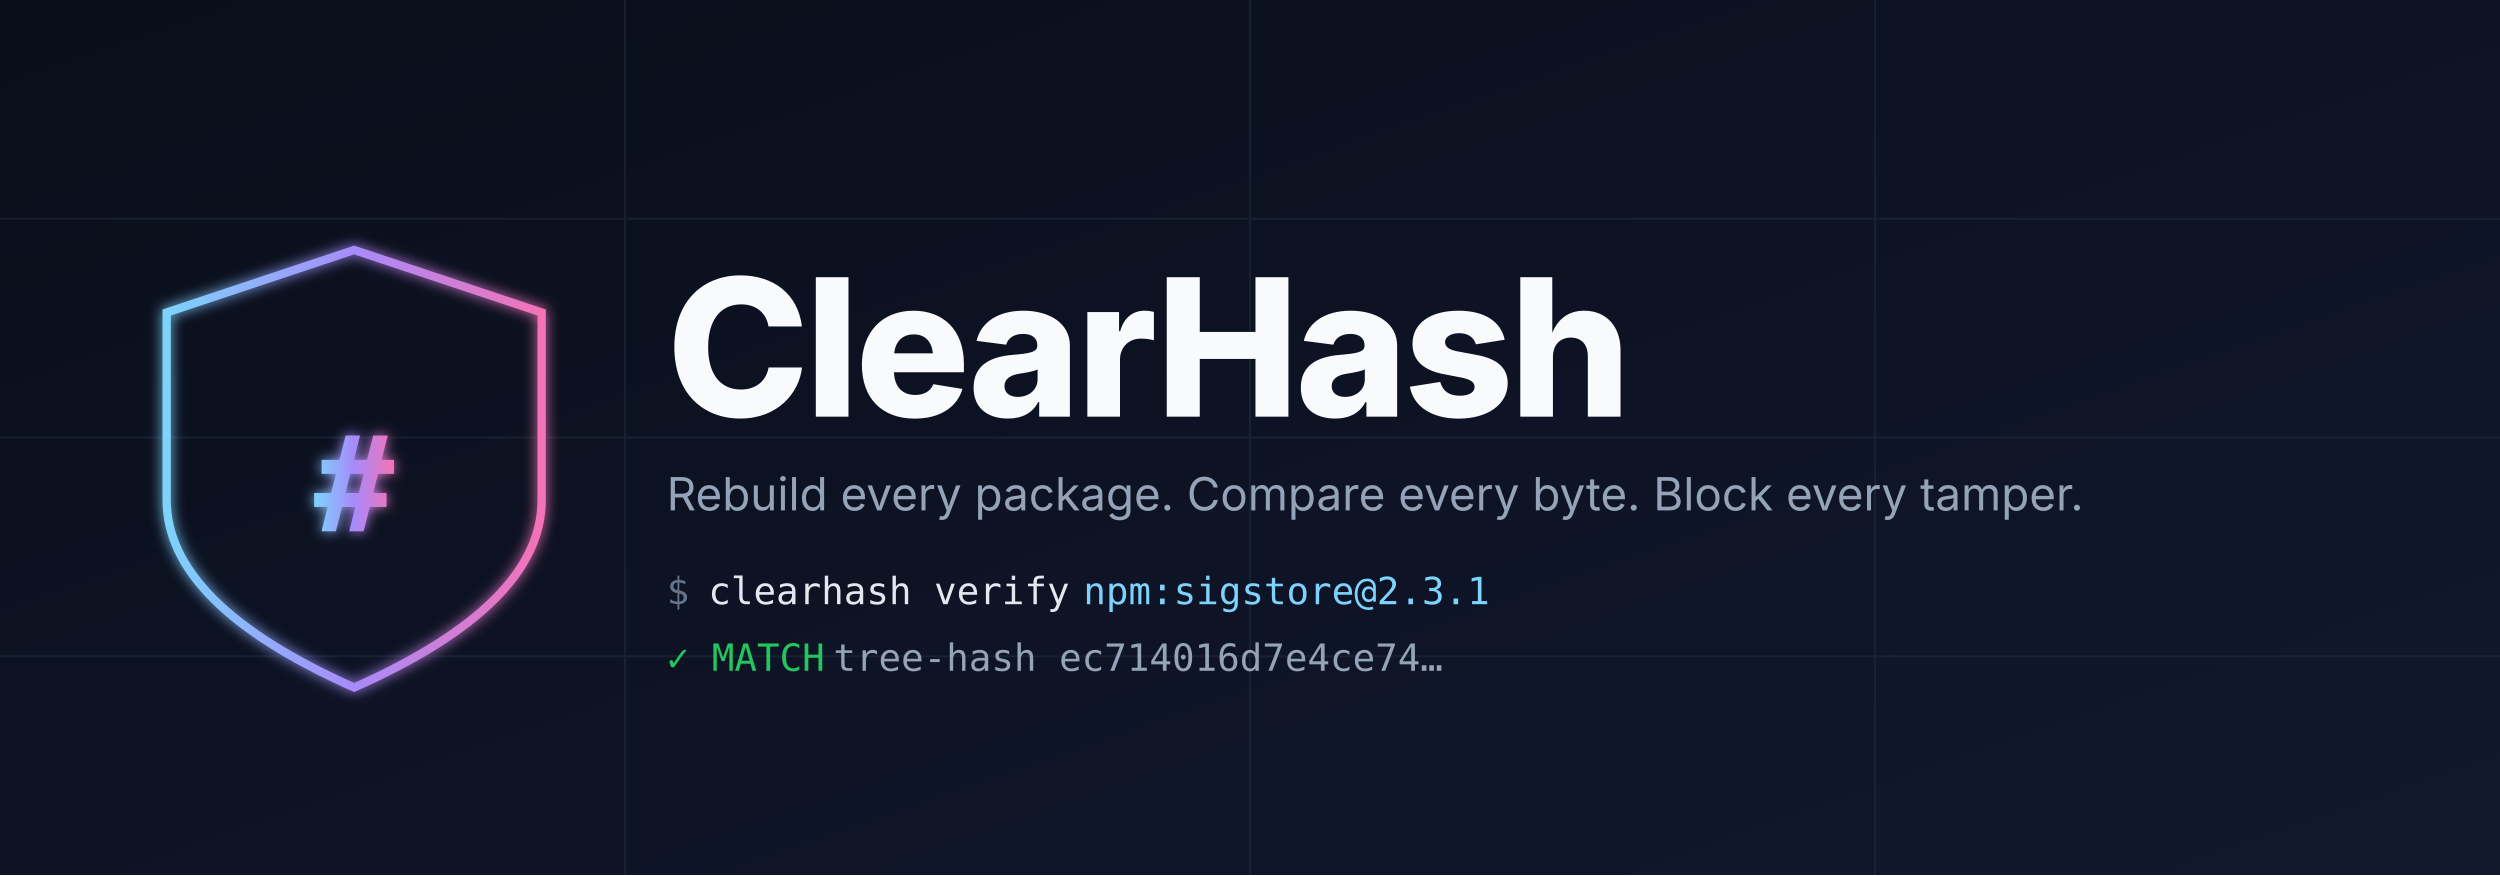
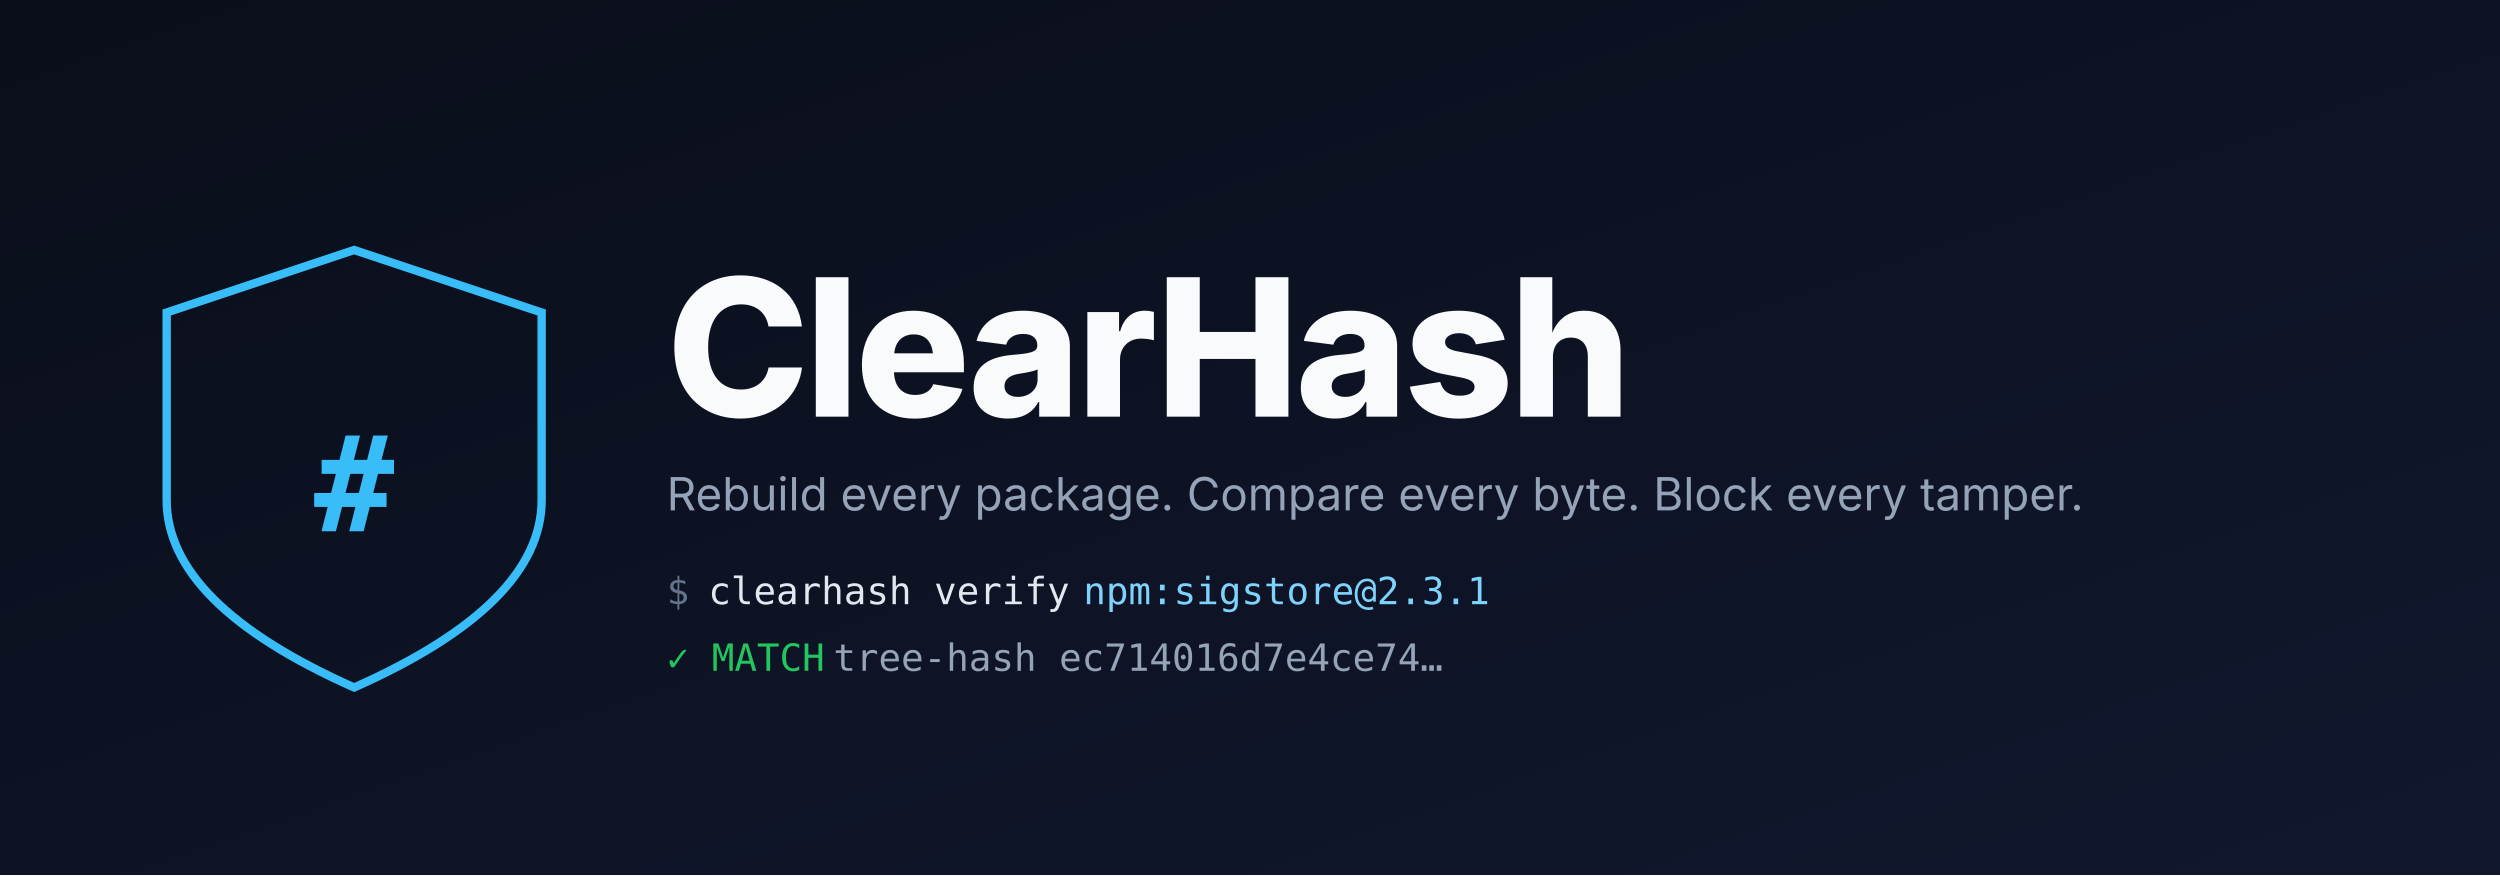
<svg xmlns="http://www.w3.org/2000/svg" viewBox="0 0 1200 420" width="1200" height="420">
  <defs>
    <linearGradient id="bg" x1="0" y1="0" x2="1" y2="1">
      <stop offset="0" stop-color="#0a0e1a" />
      <stop offset="1" stop-color="#11182e" />
    </linearGradient>
-     <linearGradient id="accent" x1="0" y1="0" x2="1" y2="0">
-       <stop offset="0" stop-color="#7dd3fc" />
-       <stop offset="0.5" stop-color="#a78bfa" />
-       <stop offset="1" stop-color="#f472b6" />
-     </linearGradient>
-     <filter id="glow" x="-20%" y="-20%" width="140%" height="140%">
-       <feGaussianBlur stdDeviation="3" result="blur" />
-       <feMerge>
-         <feMergeNode in="blur" />
-         <feMergeNode in="SourceGraphic" />
-       </feMerge>
-     </filter>
  </defs>
  <rect width="1200" height="420" fill="url(#bg)" />
-   <g stroke="#1e293b" stroke-width="1" opacity="0.6">
-     <line x1="0" y1="105" x2="1200" y2="105" />
-     <line x1="0" y1="210" x2="1200" y2="210" />
-     <line x1="0" y1="315" x2="1200" y2="315" />
-     <line x1="300" y1="0" x2="300" y2="420" />
-     <line x1="600" y1="0" x2="600" y2="420" />
-     <line x1="900" y1="0" x2="900" y2="420" />
-   </g>
  <g transform="translate(80, 120)">
-     <path d="M 90,0 L 180,30 L 180,120 Q 180,170 90,210 Q 0,170 0,120 L 0,30 Z" fill="none" stroke="url(#accent)" stroke-width="4" filter="url(#glow)" />
-     <text x="90" y="135" text-anchor="middle" fill="url(#accent)" font-family="ui-monospace, 'SF Mono', Menlo, monospace" font-size="64" font-weight="700" filter="url(#glow)">#</text>
+     <path d="M 90,0 L 180,30 L 180,120 Q 180,170 90,210 Q 0,170 0,120 L 0,30 Z" fill="none" stroke="#38bdf8" stroke-width="4" />
+     <text x="90" y="135" text-anchor="middle" fill="#38bdf8" font-family="ui-monospace, 'SF Mono', Menlo, monospace" font-size="64" font-weight="700">#</text>
  </g>
  <text x="320" y="200" fill="#f8fafc" font-family="ui-sans-serif, -apple-system, 'Helvetica Neue', sans-serif" font-size="92" font-weight="800" letter-spacing="-2">ClearHash</text>
  <text x="320" y="245" fill="#94a3b8" font-family="ui-sans-serif, -apple-system, 'Helvetica Neue', sans-serif" font-size="22" font-weight="400">
    Rebuild every package. Compare every byte. Block every tamper.
  </text>
  <g transform="translate(320, 290)" font-family="ui-monospace, 'SF Mono', Menlo, monospace">
    <text x="0" y="0" fill="#64748b" font-size="18">$ </text>
    <text x="20" y="0" fill="#e2e8f0" font-size="18">clearhash verify </text>
    <text x="200" y="0" fill="#7dd3fc" font-size="18">npm:sigstore@2.3.1</text>
    <text x="0" y="32" fill="#22c55e" font-size="18">✓ MATCH </text>
    <text x="80" y="32" fill="#94a3b8" font-size="18">tree-hash ec714016d7e4ce74…</text>
  </g>
</svg>
